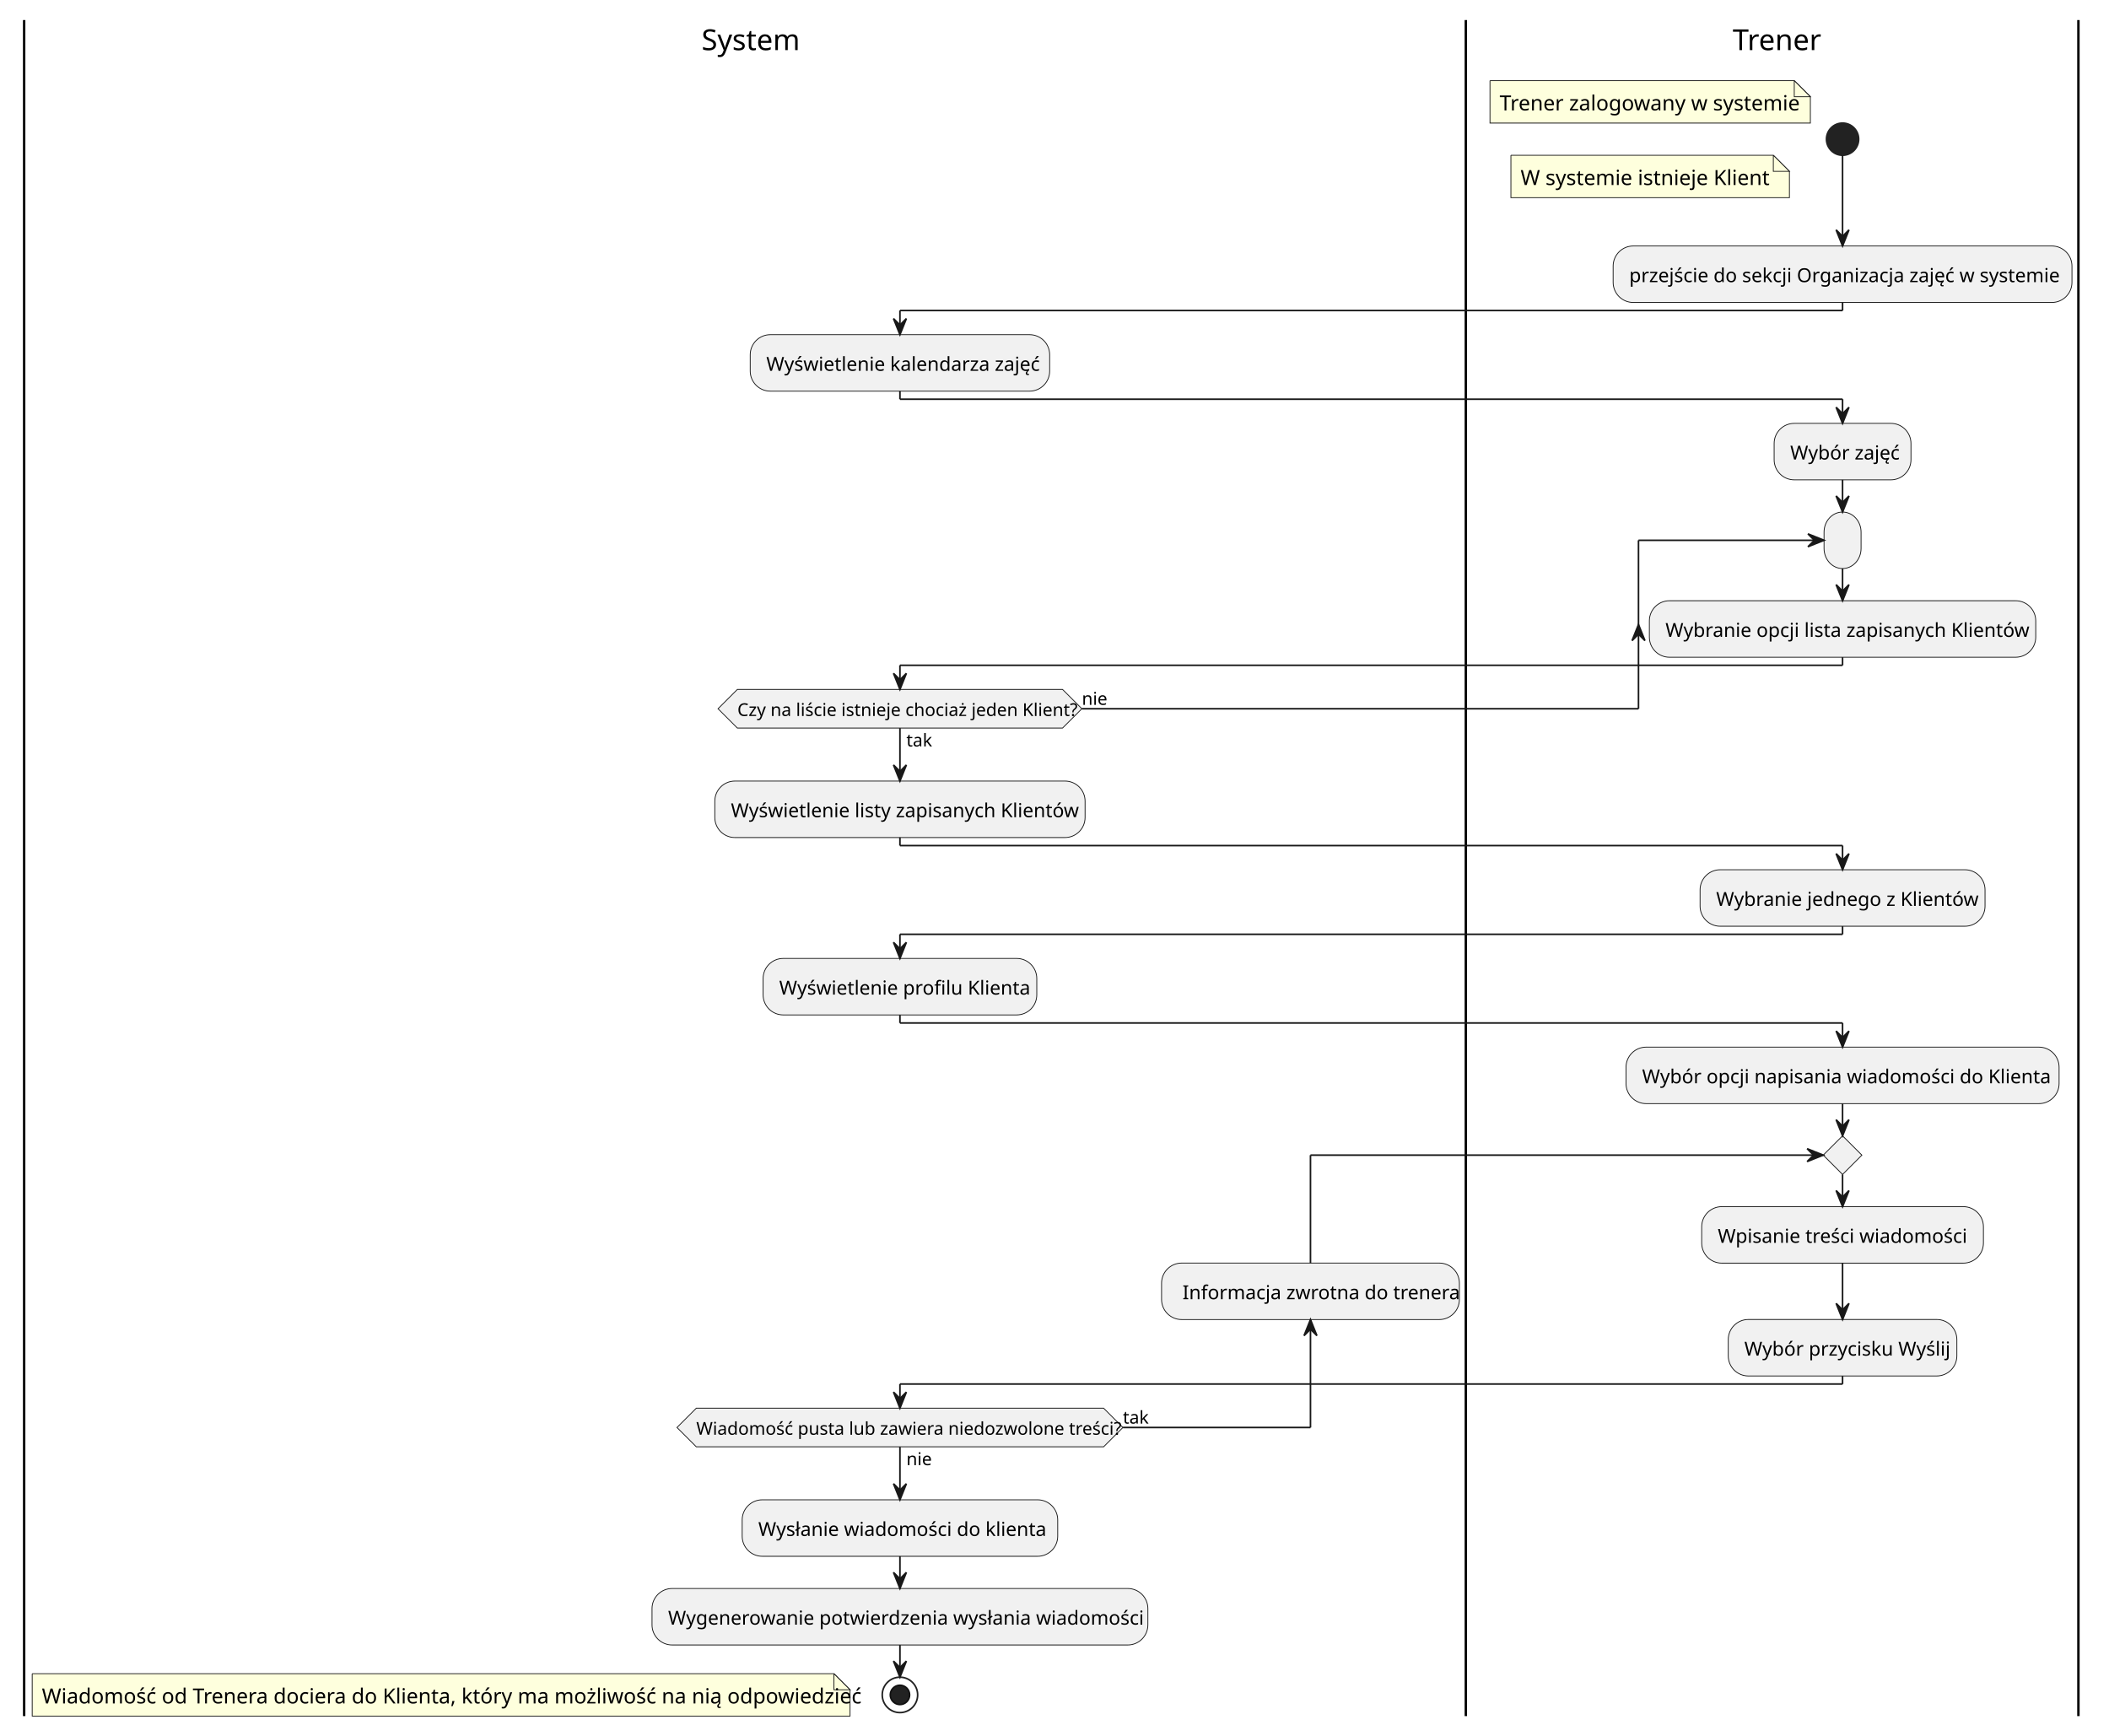
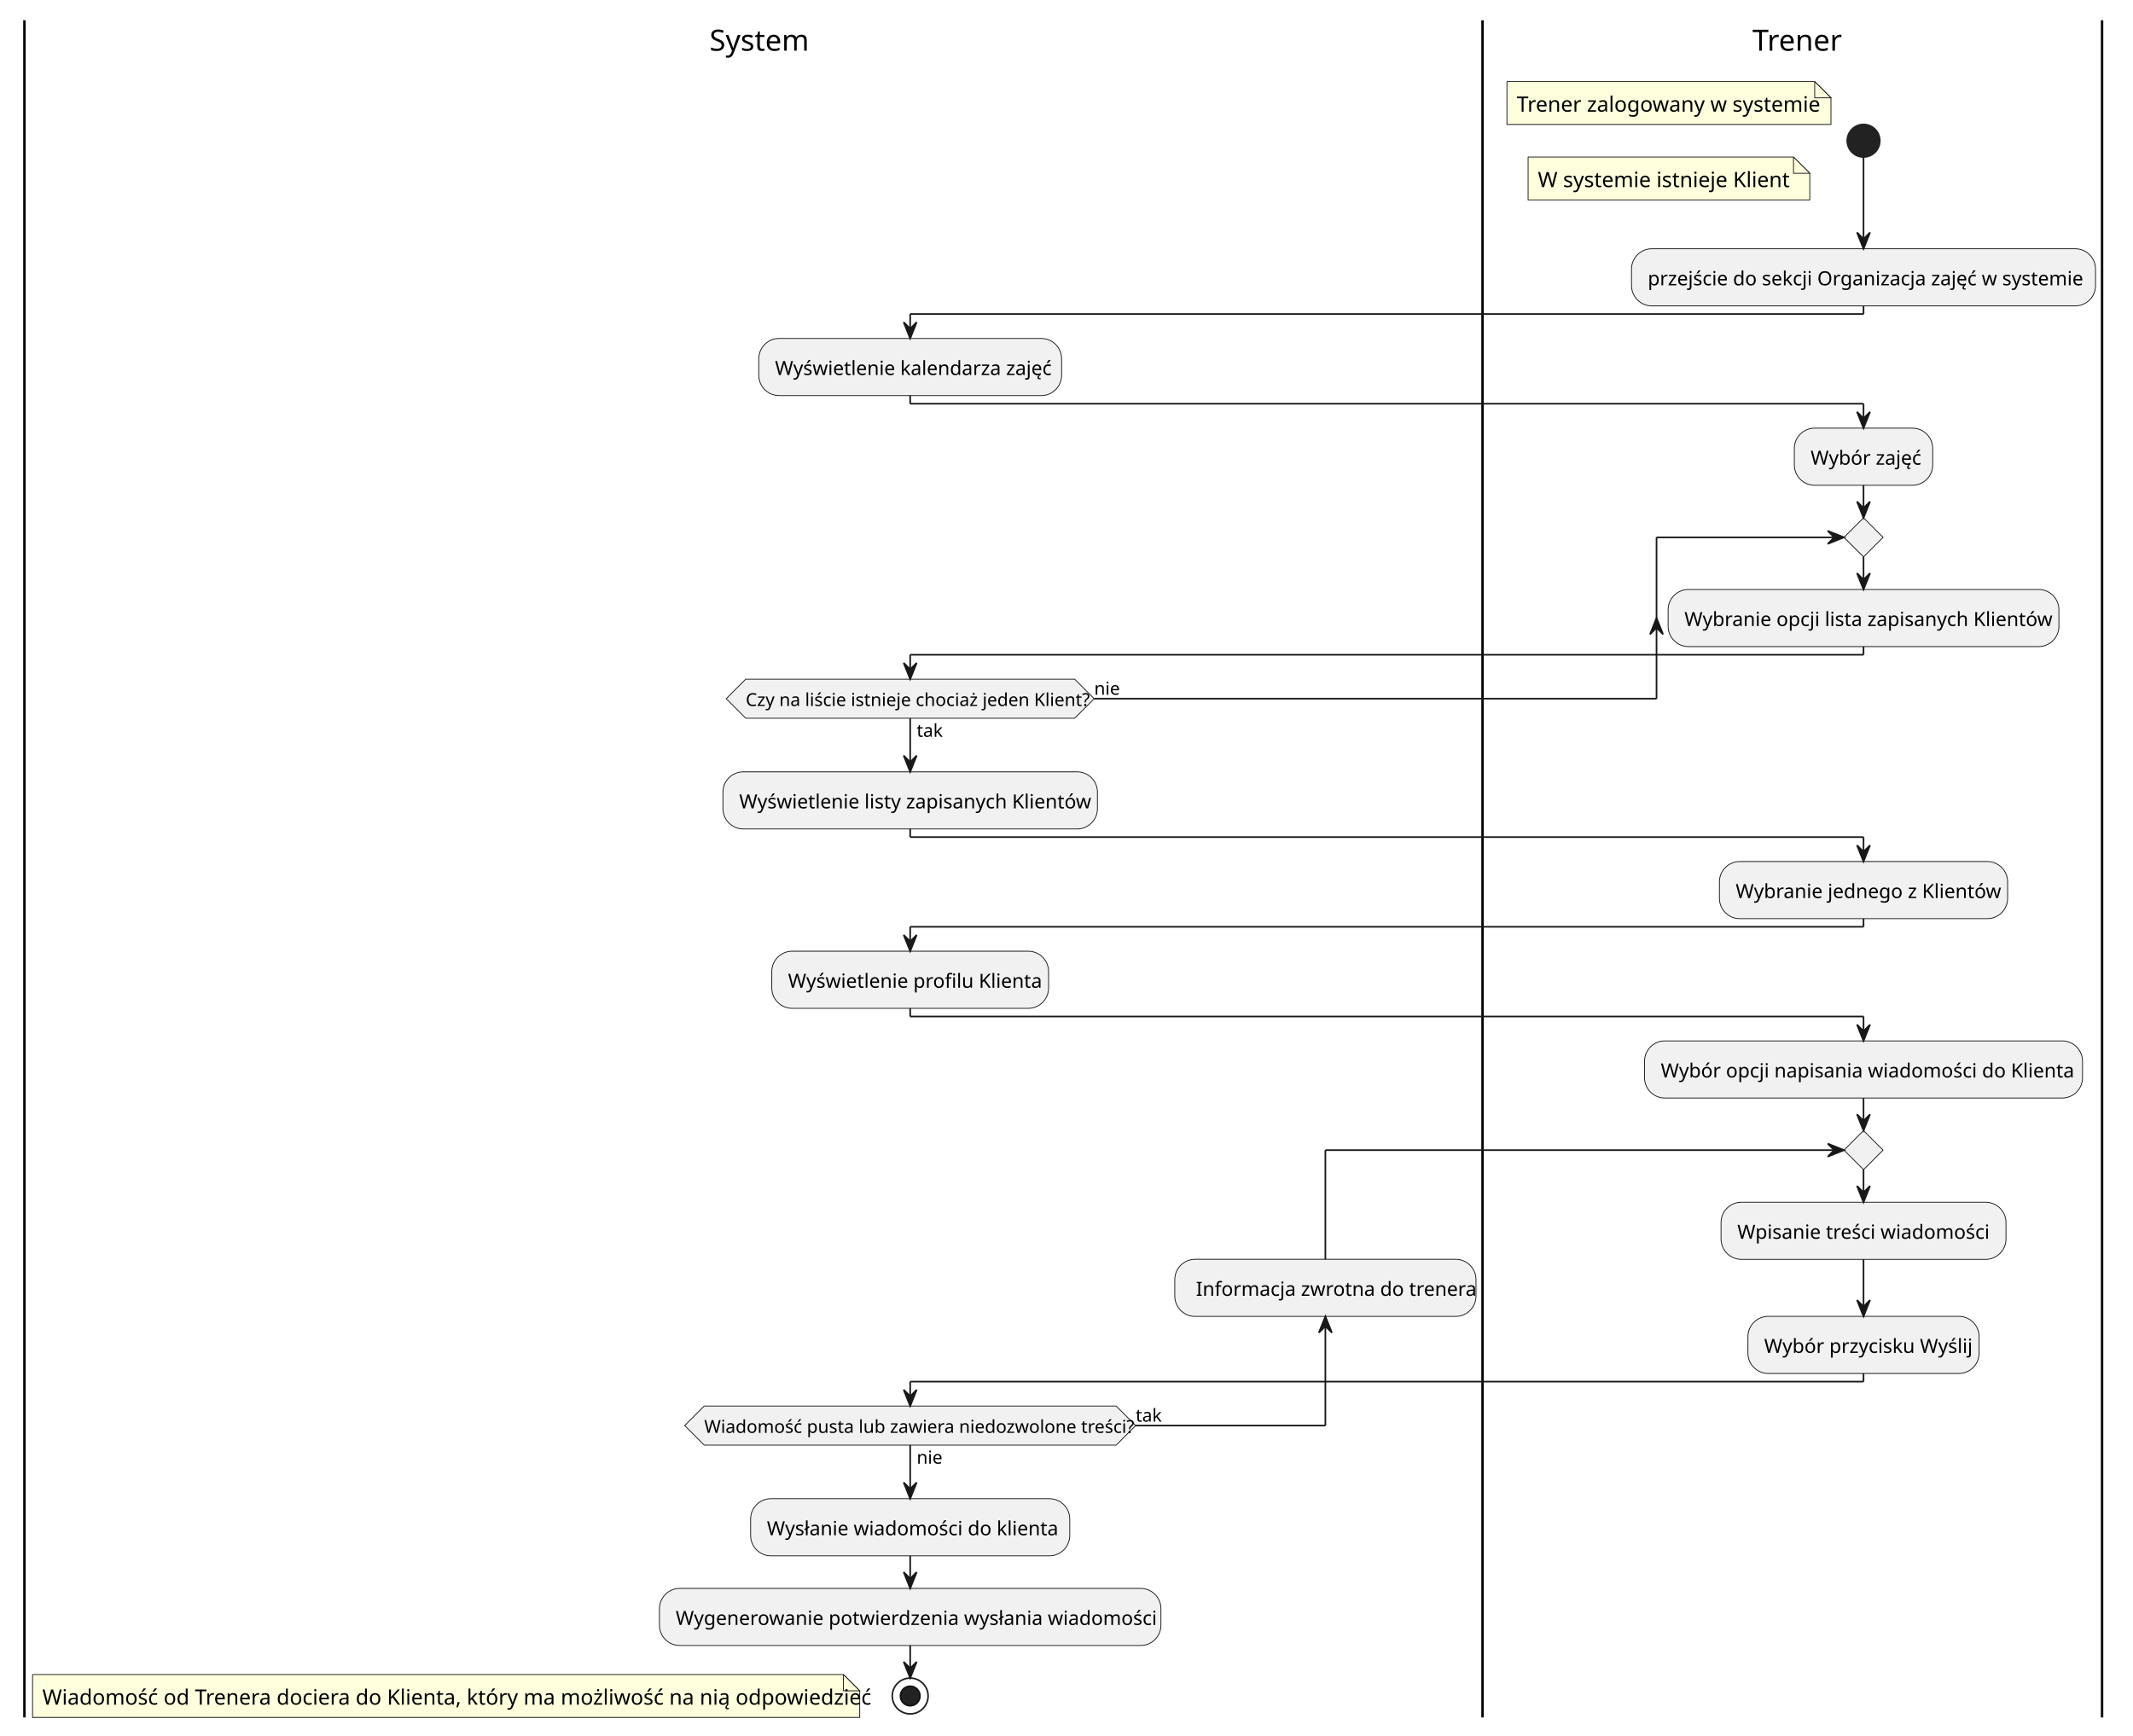
- <svg xmlns="http://www.w3.org/2000/svg" contentStyleType="text/css" height="1078px" preserveAspectRatio="none" style="width:1310px;height:1078px;background:#FFFFFF;" version="1.1" viewBox="0 0 1310 1078" width="1310px" zoomAndPan="magnify">
+ <svg xmlns="http://www.w3.org/2000/svg" contentStyleType="text/css" height="1066px" preserveAspectRatio="none" style="width:1310px;height:1066px;background:#FFFFFF;" version="1.1" viewBox="0 0 1310 1066" width="1310px" zoomAndPan="magnify">
  <defs />
  <g>
    <rect fill="none" height="22.641" style="stroke:none;stroke-width:1.0;" width="1277.5" x="15" y="12.455" />
    <rect fill="#F1F1F1" height="35.094" rx="12.5" ry="12.5" style="stroke:#181818;stroke-width:0.5;" width="186" x="466" y="207.893" />
    <text fill="#000000" font-family="sans-serif" font-size="12" lengthAdjust="spacing" textLength="166" x="476" y="230.35">Wyświetlenie kalendarza zajęć</text>
-     <polygon fill="#F1F1F1" points="458,428.268,660,428.268,672,440.268,660,452.268,458,452.268,446,440.268,458,428.268" style="stroke:#181818;stroke-width:0.5;" />
-     <text fill="#000000" font-family="sans-serif" font-size="11" lengthAdjust="spacing" textLength="14" x="563" y="463.687">tak</text>
-     <text fill="#000000" font-family="sans-serif" font-size="11" lengthAdjust="spacing" textLength="202" x="458" y="444.769">Czy na liście istnieje chociaż jeden Klient?</text>
-     <text fill="#000000" font-family="sans-serif" font-size="11" lengthAdjust="spacing" textLength="14" x="672" y="437.851">nie</text>
-     <rect fill="#F1F1F1" height="35.094" rx="12.5" ry="12.5" style="stroke:#181818;stroke-width:0.5;" width="230" x="444" y="485.187" />
-     <text fill="#000000" font-family="sans-serif" font-size="12" lengthAdjust="spacing" textLength="210" x="454" y="507.644">Wyświetlenie listy zapisanych Klientów</text>
-     <rect fill="#F1F1F1" height="35.094" rx="12.5" ry="12.5" style="stroke:#181818;stroke-width:0.5;" width="170" x="474" y="595.374" />
-     <text fill="#000000" font-family="sans-serif" font-size="12" lengthAdjust="spacing" textLength="150" x="484" y="617.831">Wyświetlenie profilu Klienta</text>
-     <polygon fill="#F1F1F1" points="432.5,874.749,685.5,874.749,697.5,886.749,685.5,898.749,432.5,898.749,420.5,886.749,432.5,874.749" style="stroke:#181818;stroke-width:0.5;" />
-     <text fill="#000000" font-family="sans-serif" font-size="11" lengthAdjust="spacing" textLength="14" x="563" y="910.168">nie</text>
-     <text fill="#000000" font-family="sans-serif" font-size="11" lengthAdjust="spacing" textLength="253" x="432.5" y="891.25">Wiadomość pusta lub zawiera niedozwolone treści?</text>
-     <text fill="#000000" font-family="sans-serif" font-size="11" lengthAdjust="spacing" textLength="14" x="697.5" y="884.332">tak</text>
-     <rect fill="#F1F1F1" height="35.094" rx="12.5" ry="12.5" style="stroke:#181818;stroke-width:0.5;" width="185" x="721.5" y="784.608" />
-     <text fill="#000000" font-family="sans-serif" font-size="12" lengthAdjust="spacing" textLength="162" x="734.5" y="807.065">Informacja zwrotna do trenera</text>
-     <rect fill="#F1F1F1" height="35.094" rx="12.5" ry="12.5" style="stroke:#181818;stroke-width:0.5;" width="196" x="461" y="931.668" />
-     <text fill="#000000" font-family="sans-serif" font-size="12" lengthAdjust="spacing" textLength="176" x="471" y="954.125">Wysłanie wiadomości do klienta</text>
-     <rect fill="#F1F1F1" height="35.094" rx="12.5" ry="12.5" style="stroke:#181818;stroke-width:0.5;" width="308" x="405" y="986.762" />
-     <text fill="#000000" font-family="sans-serif" font-size="12" lengthAdjust="spacing" textLength="288" x="415" y="1009.219">Wygenerowanie potwierdzenia wysłania wiadomości</text>
-     <path d="M20,1039.68 L20,1066.031 L528,1066.031 L528,1049.68 L518,1039.68 L20,1039.68 " fill="#FEFFDD" style="stroke:#181818;stroke-width:0.5;" />
-     <path d="M518,1039.68 L518,1049.68 L528,1049.68 L518,1039.68 " fill="#FEFFDD" style="stroke:#181818;stroke-width:0.5;" />
-     <text fill="#000000" font-family="sans-serif" font-size="13" lengthAdjust="spacing" textLength="487" x="26" y="1058.175">Wiadomość od Trenera dociera do Klienta, który ma możliwość na nią odpowiedzieć</text>
-     <ellipse cx="559" cy="1052.855" fill="none" rx="11" ry="11" style="stroke:#222222;stroke-width:1.0;" />
-     <ellipse cx="559" cy="1052.855" fill="#222222" rx="6" ry="6" style="stroke:#111111;stroke-width:1.0;" />
-     <line style="stroke:#000000;stroke-width:1.5;" x1="15" x2="15" y1="12.455" y2="1066.031" />
+     <polygon fill="#F1F1F1" points="458,417.174,660,417.174,672,429.174,660,441.174,458,441.174,446,429.174,458,417.174" style="stroke:#181818;stroke-width:0.5;" />
+     <text fill="#000000" font-family="sans-serif" font-size="11" lengthAdjust="spacing" textLength="14" x="563" y="452.593">tak</text>
+     <text fill="#000000" font-family="sans-serif" font-size="11" lengthAdjust="spacing" textLength="202" x="458" y="433.675">Czy na liście istnieje chociaż jeden Klient?</text>
+     <text fill="#000000" font-family="sans-serif" font-size="11" lengthAdjust="spacing" textLength="14" x="672" y="426.757">nie</text>
+     <rect fill="#F1F1F1" height="35.094" rx="12.5" ry="12.5" style="stroke:#181818;stroke-width:0.5;" width="230" x="444" y="474.093" />
+     <text fill="#000000" font-family="sans-serif" font-size="12" lengthAdjust="spacing" textLength="210" x="454" y="496.55">Wyświetlenie listy zapisanych Klientów</text>
+     <rect fill="#F1F1F1" height="35.094" rx="12.5" ry="12.5" style="stroke:#181818;stroke-width:0.5;" width="170" x="474" y="584.28" />
+     <text fill="#000000" font-family="sans-serif" font-size="12" lengthAdjust="spacing" textLength="150" x="484" y="606.737">Wyświetlenie profilu Klienta</text>
+     <polygon fill="#F1F1F1" points="432.5,863.655,685.5,863.655,697.5,875.655,685.5,887.655,432.5,887.655,420.5,875.655,432.5,863.655" style="stroke:#181818;stroke-width:0.5;" />
+     <text fill="#000000" font-family="sans-serif" font-size="11" lengthAdjust="spacing" textLength="14" x="563" y="899.074">nie</text>
+     <text fill="#000000" font-family="sans-serif" font-size="11" lengthAdjust="spacing" textLength="253" x="432.5" y="880.156">Wiadomość pusta lub zawiera niedozwolone treści?</text>
+     <text fill="#000000" font-family="sans-serif" font-size="11" lengthAdjust="spacing" textLength="14" x="697.5" y="873.238">tak</text>
+     <rect fill="#F1F1F1" height="35.094" rx="12.5" ry="12.5" style="stroke:#181818;stroke-width:0.5;" width="185" x="721.5" y="773.515" />
+     <text fill="#000000" font-family="sans-serif" font-size="12" lengthAdjust="spacing" textLength="162" x="734.5" y="795.972">Informacja zwrotna do trenera</text>
+     <rect fill="#F1F1F1" height="35.094" rx="12.5" ry="12.5" style="stroke:#181818;stroke-width:0.5;" width="196" x="461" y="920.574" />
+     <text fill="#000000" font-family="sans-serif" font-size="12" lengthAdjust="spacing" textLength="176" x="471" y="943.031">Wysłanie wiadomości do klienta</text>
+     <rect fill="#F1F1F1" height="35.094" rx="12.5" ry="12.5" style="stroke:#181818;stroke-width:0.5;" width="308" x="405" y="975.668" />
+     <text fill="#000000" font-family="sans-serif" font-size="12" lengthAdjust="spacing" textLength="288" x="415" y="998.125">Wygenerowanie potwierdzenia wysłania wiadomości</text>
+     <path d="M20,1028.586 L20,1054.938 L528,1054.938 L528,1038.586 L518,1028.586 L20,1028.586 " fill="#FEFFDD" style="stroke:#181818;stroke-width:0.5;" />
+     <path d="M518,1028.586 L518,1038.586 L528,1038.586 L518,1028.586 " fill="#FEFFDD" style="stroke:#181818;stroke-width:0.5;" />
+     <text fill="#000000" font-family="sans-serif" font-size="13" lengthAdjust="spacing" textLength="487" x="26" y="1047.081">Wiadomość od Trenera dociera do Klienta, który ma możliwość na nią odpowiedzieć</text>
+     <ellipse cx="559" cy="1041.762" fill="none" rx="11" ry="11" style="stroke:#222222;stroke-width:1.0;" />
+     <ellipse cx="559" cy="1041.762" fill="#222222" rx="6" ry="6" style="stroke:#111111;stroke-width:1.0;" />
+     <line style="stroke:#000000;stroke-width:1.5;" x1="15" x2="15" y1="12.455" y2="1054.938" />
    <path d="M925.5,50.096 L925.5,76.447 L1124.5,76.447 L1124.5,60.096 L1114.5,50.096 L925.5,50.096 " fill="#FEFFDD" style="stroke:#181818;stroke-width:0.5;" />
    <path d="M1114.5,50.096 L1114.5,60.096 L1124.5,60.096 L1114.5,50.096 " fill="#FEFFDD" style="stroke:#181818;stroke-width:0.5;" />
    <text fill="#000000" font-family="sans-serif" font-size="13" lengthAdjust="spacing" textLength="178" x="931.5" y="68.591">Trener zalogowany w systemie</text>
    <path d="M938.5,96.447 L938.5,122.799 L1111.5,122.799 L1111.5,106.447 L1101.5,96.447 L938.5,96.447 " fill="#FEFFDD" style="stroke:#181818;stroke-width:0.5;" />
    <path d="M1101.5,96.447 L1101.5,106.447 L1111.5,106.447 L1101.5,96.447 " fill="#FEFFDD" style="stroke:#181818;stroke-width:0.5;" />
    <text fill="#000000" font-family="sans-serif" font-size="13" lengthAdjust="spacing" textLength="152" x="944.5" y="114.942">W systemie istnieje Klient</text>
    <ellipse cx="1144.5" cy="86.447" fill="#222222" rx="10" ry="10" style="stroke:#222222;stroke-width:1.0;" />
    <rect fill="#F1F1F1" height="35.094" rx="12.5" ry="12.5" style="stroke:#181818;stroke-width:0.5;" width="285" x="1002" y="152.799" />
    <text fill="#000000" font-family="sans-serif" font-size="12" lengthAdjust="spacing" textLength="265" x="1012" y="175.256">przejście do sekcji Organizacja zajęć w systemie</text>
    <rect fill="#F1F1F1" height="35.094" rx="12.5" ry="12.5" style="stroke:#181818;stroke-width:0.5;" width="85" x="1102" y="262.986" />
    <text fill="#000000" font-family="sans-serif" font-size="12" lengthAdjust="spacing" textLength="65" x="1112" y="285.443">Wybór zajęć</text>
-     <rect fill="#F1F1F1" height="35.094" rx="12.5" ry="12.5" style="stroke:#181818;stroke-width:0.5;" width="240" x="1024.5" y="373.174" />
-     <text fill="#000000" font-family="sans-serif" font-size="12" lengthAdjust="spacing" textLength="220" x="1034.5" y="395.631">Wybranie opcji lista zapisanych Klientów</text>
-     <rect fill="#F1F1F1" height="35.094" rx="12.5" ry="12.5" style="stroke:#181818;stroke-width:0.5;" width="23" x="1133" y="318.08" />
-     <text fill="#000000" font-family="sans-serif" font-size="12" lengthAdjust="spacing" textLength="3" x="1143" y="340.537"> </text>
-     <rect fill="#F1F1F1" height="35.094" rx="12.5" ry="12.5" style="stroke:#181818;stroke-width:0.5;" width="177" x="1056" y="540.28" />
-     <text fill="#000000" font-family="sans-serif" font-size="12" lengthAdjust="spacing" textLength="157" x="1066" y="562.737">Wybranie jednego z Klientów</text>
-     <rect fill="#F1F1F1" height="35.094" rx="12.5" ry="12.5" style="stroke:#181818;stroke-width:0.5;" width="269" x="1010" y="650.468" />
-     <text fill="#000000" font-family="sans-serif" font-size="12" lengthAdjust="spacing" textLength="249" x="1020" y="672.925">Wybór opcji napisania wiadomości do Klienta</text>
-     <rect fill="#F1F1F1" height="35.094" rx="12.5" ry="12.5" style="stroke:#181818;stroke-width:0.5;" width="175" x="1057" y="749.562" />
-     <text fill="#000000" font-family="sans-serif" font-size="12" lengthAdjust="spacing" textLength="155" x="1067" y="772.019">Wpisanie treści wiadomości</text>
-     <rect fill="#F1F1F1" height="35.094" rx="12.5" ry="12.5" style="stroke:#181818;stroke-width:0.5;" width="142" x="1073.5" y="819.655" />
-     <text fill="#000000" font-family="sans-serif" font-size="12" lengthAdjust="spacing" textLength="122" x="1083.5" y="842.112">Wybór przycisku Wyślij</text>
-     <polygon fill="#F1F1F1" points="1144.5,705.562,1156.5,717.562,1144.5,729.562,1132.5,717.562,1144.5,705.562" style="stroke:#181818;stroke-width:0.5;" />
-     <line style="stroke:#000000;stroke-width:1.5;" x1="910.5" x2="910.5" y1="12.455" y2="1066.031" />
-     <line style="stroke:#000000;stroke-width:1.5;" x1="1291" x2="1291" y1="12.455" y2="1066.031" />
-     <line style="stroke:#181818;stroke-width:1.0;" x1="559" x2="559" y1="452.268" y2="485.187" />
-     <polygon fill="#181818" points="555,475.187,559,485.187,563,475.187,559,479.187" style="stroke:#181818;stroke-width:1.0;" />
-     <line style="stroke:#181818;stroke-width:1.0;" x1="697.5" x2="814" y1="886.749" y2="886.749" />
-     <line style="stroke:#181818;stroke-width:1.0;" x1="814" x2="814" y1="819.702" y2="886.749" />
-     <polygon fill="#181818" points="810,829.702,814,819.702,818,829.702,814,825.702" style="stroke:#181818;stroke-width:1.0;" />
-     <line style="stroke:#181818;stroke-width:1.0;" x1="559" x2="559" y1="898.749" y2="931.668" />
-     <polygon fill="#181818" points="555,921.668,559,931.668,563,921.668,559,925.668" style="stroke:#181818;stroke-width:1.0;" />
-     <line style="stroke:#181818;stroke-width:1.0;" x1="559" x2="559" y1="966.762" y2="986.762" />
-     <polygon fill="#181818" points="555,976.762,559,986.762,563,976.762,559,980.762" style="stroke:#181818;stroke-width:1.0;" />
-     <line style="stroke:#181818;stroke-width:1.0;" x1="559" x2="559" y1="1021.856" y2="1041.855" />
-     <polygon fill="#181818" points="555,1031.855,559,1041.855,563,1031.855,559,1035.855" style="stroke:#181818;stroke-width:1.0;" />
+     <rect fill="#F1F1F1" height="35.094" rx="12.5" ry="12.5" style="stroke:#181818;stroke-width:0.5;" width="240" x="1024.5" y="362.08" />
+     <text fill="#000000" font-family="sans-serif" font-size="12" lengthAdjust="spacing" textLength="220" x="1034.5" y="384.537">Wybranie opcji lista zapisanych Klientów</text>
+     <polygon fill="#F1F1F1" points="1144.5,318.08,1156.5,330.08,1144.5,342.08,1132.5,330.08,1144.5,318.08" style="stroke:#181818;stroke-width:0.5;" />
+     <rect fill="#F1F1F1" height="35.094" rx="12.5" ry="12.5" style="stroke:#181818;stroke-width:0.5;" width="177" x="1056" y="529.187" />
+     <text fill="#000000" font-family="sans-serif" font-size="12" lengthAdjust="spacing" textLength="157" x="1066" y="551.644">Wybranie jednego z Klientów</text>
+     <rect fill="#F1F1F1" height="35.094" rx="12.5" ry="12.5" style="stroke:#181818;stroke-width:0.5;" width="269" x="1010" y="639.374" />
+     <text fill="#000000" font-family="sans-serif" font-size="12" lengthAdjust="spacing" textLength="249" x="1020" y="661.831">Wybór opcji napisania wiadomości do Klienta</text>
+     <rect fill="#F1F1F1" height="35.094" rx="12.5" ry="12.5" style="stroke:#181818;stroke-width:0.5;" width="175" x="1057" y="738.468" />
+     <text fill="#000000" font-family="sans-serif" font-size="12" lengthAdjust="spacing" textLength="155" x="1067" y="760.925">Wpisanie treści wiadomości</text>
+     <rect fill="#F1F1F1" height="35.094" rx="12.5" ry="12.5" style="stroke:#181818;stroke-width:0.5;" width="142" x="1073.5" y="808.562" />
+     <text fill="#000000" font-family="sans-serif" font-size="12" lengthAdjust="spacing" textLength="122" x="1083.5" y="831.019">Wybór przycisku Wyślij</text>
+     <polygon fill="#F1F1F1" points="1144.5,694.468,1156.5,706.468,1144.5,718.468,1132.5,706.468,1144.5,694.468" style="stroke:#181818;stroke-width:0.5;" />
+     <line style="stroke:#000000;stroke-width:1.5;" x1="910.5" x2="910.5" y1="12.455" y2="1054.938" />
+     <line style="stroke:#000000;stroke-width:1.5;" x1="1291" x2="1291" y1="12.455" y2="1054.938" />
+     <line style="stroke:#181818;stroke-width:1.0;" x1="559" x2="559" y1="441.174" y2="474.093" />
+     <polygon fill="#181818" points="555,464.093,559,474.093,563,464.093,559,468.093" style="stroke:#181818;stroke-width:1.0;" />
+     <line style="stroke:#181818;stroke-width:1.0;" x1="697.5" x2="814" y1="875.655" y2="875.655" />
+     <line style="stroke:#181818;stroke-width:1.0;" x1="814" x2="814" y1="808.608" y2="875.655" />
+     <polygon fill="#181818" points="810,818.608,814,808.608,818,818.608,814,814.608" style="stroke:#181818;stroke-width:1.0;" />
+     <line style="stroke:#181818;stroke-width:1.0;" x1="559" x2="559" y1="887.655" y2="920.574" />
+     <polygon fill="#181818" points="555,910.574,559,920.574,563,910.574,559,914.574" style="stroke:#181818;stroke-width:1.0;" />
+     <line style="stroke:#181818;stroke-width:1.0;" x1="559" x2="559" y1="955.668" y2="975.668" />
+     <polygon fill="#181818" points="555,965.668,559,975.668,563,965.668,559,969.668" style="stroke:#181818;stroke-width:1.0;" />
+     <line style="stroke:#181818;stroke-width:1.0;" x1="559" x2="559" y1="1010.762" y2="1030.762" />
+     <polygon fill="#181818" points="555,1020.762,559,1030.762,563,1020.762,559,1024.762" style="stroke:#181818;stroke-width:1.0;" />
    <line style="stroke:#181818;stroke-width:1.0;" x1="1144.5" x2="1144.5" y1="96.447" y2="152.799" />
    <polygon fill="#181818" points="1140.5,142.799,1144.5,152.799,1148.5,142.799,1144.5,146.799" style="stroke:#181818;stroke-width:1.0;" />
-     <line style="stroke:#181818;stroke-width:1.0;" x1="1144.5" x2="1144.5" y1="353.174" y2="373.174" />
-     <polygon fill="#181818" points="1140.5,363.174,1144.5,373.174,1148.5,363.174,1144.5,367.174" style="stroke:#181818;stroke-width:1.0;" />
+     <line style="stroke:#181818;stroke-width:1.0;" x1="1144.5" x2="1144.5" y1="342.08" y2="362.08" />
+     <polygon fill="#181818" points="1140.5,352.08,1144.5,362.08,1148.5,352.08,1144.5,356.08" style="stroke:#181818;stroke-width:1.0;" />
    <line style="stroke:#181818;stroke-width:1.0;" x1="1144.5" x2="1144.5" y1="298.08" y2="318.08" />
    <polygon fill="#181818" points="1140.5,308.08,1144.5,318.08,1148.5,308.08,1144.5,312.08" style="stroke:#181818;stroke-width:1.0;" />
-     <line style="stroke:#181818;stroke-width:1.0;" x1="1144.5" x2="1144.5" y1="784.655" y2="819.655" />
-     <polygon fill="#181818" points="1140.5,809.655,1144.5,819.655,1148.5,809.655,1144.5,813.655" style="stroke:#181818;stroke-width:1.0;" />
-     <line style="stroke:#181818;stroke-width:1.0;" x1="1144.5" x2="1144.5" y1="729.562" y2="749.562" />
-     <polygon fill="#181818" points="1140.5,739.562,1144.5,749.562,1148.5,739.562,1144.5,743.562" style="stroke:#181818;stroke-width:1.0;" />
-     <line style="stroke:#181818;stroke-width:1.0;" x1="1144.5" x2="1144.5" y1="685.562" y2="705.562" />
-     <polygon fill="#181818" points="1140.5,695.562,1144.5,705.562,1148.5,695.562,1144.5,699.562" style="stroke:#181818;stroke-width:1.0;" />
+     <line style="stroke:#181818;stroke-width:1.0;" x1="1144.5" x2="1144.5" y1="773.562" y2="808.562" />
+     <polygon fill="#181818" points="1140.5,798.562,1144.5,808.562,1148.5,798.562,1144.5,802.562" style="stroke:#181818;stroke-width:1.0;" />
+     <line style="stroke:#181818;stroke-width:1.0;" x1="1144.5" x2="1144.5" y1="718.468" y2="738.468" />
+     <polygon fill="#181818" points="1140.5,728.468,1144.5,738.468,1148.5,728.468,1144.5,732.468" style="stroke:#181818;stroke-width:1.0;" />
+     <line style="stroke:#181818;stroke-width:1.0;" x1="1144.5" x2="1144.5" y1="674.468" y2="694.468" />
+     <polygon fill="#181818" points="1140.5,684.468,1144.5,694.468,1148.5,684.468,1144.5,688.468" style="stroke:#181818;stroke-width:1.0;" />
    <line style="stroke:#181818;stroke-width:1.0;" x1="1144.5" x2="1144.5" y1="187.893" y2="192.893" />
    <line style="stroke:#181818;stroke-width:1.0;" x1="1144.5" x2="559" y1="192.893" y2="192.893" />
    <line style="stroke:#181818;stroke-width:1.0;" x1="559" x2="559" y1="192.893" y2="207.893" />
    <polygon fill="#181818" points="555,197.893,559,207.893,563,197.893,559,201.893" style="stroke:#181818;stroke-width:1.0;" />
    <line style="stroke:#181818;stroke-width:1.0;" x1="559" x2="559" y1="242.986" y2="247.986" />
    <line style="stroke:#181818;stroke-width:1.0;" x1="559" x2="1144.5" y1="247.986" y2="247.986" />
    <line style="stroke:#181818;stroke-width:1.0;" x1="1144.5" x2="1144.5" y1="247.986" y2="262.986" />
    <polygon fill="#181818" points="1140.5,252.986,1144.5,262.986,1148.5,252.986,1144.5,256.986" style="stroke:#181818;stroke-width:1.0;" />
-     <line style="stroke:#181818;stroke-width:1.0;" x1="672" x2="1017.75" y1="440.268" y2="440.268" />
-     <polygon fill="#181818" points="1013.75,397.947,1017.75,387.947,1021.75,397.947,1017.75,393.947" style="stroke:#181818;stroke-width:1.0;" />
-     <line style="stroke:#181818;stroke-width:1.0;" x1="1017.75" x2="1017.75" y1="335.627" y2="440.268" />
-     <line style="stroke:#181818;stroke-width:1.0;" x1="1017.75" x2="1133" y1="335.627" y2="335.627" />
-     <polygon fill="#181818" points="1123,331.627,1133,335.627,1123,339.627,1127,335.627" style="stroke:#181818;stroke-width:1.0;" />
-     <line style="stroke:#181818;stroke-width:1.0;" x1="1144.5" x2="1144.5" y1="408.268" y2="413.268" />
-     <line style="stroke:#181818;stroke-width:1.0;" x1="1144.5" x2="559" y1="413.268" y2="413.268" />
-     <line style="stroke:#181818;stroke-width:1.0;" x1="559" x2="559" y1="413.268" y2="428.268" />
-     <polygon fill="#181818" points="555,418.268,559,428.268,563,418.268,559,422.268" style="stroke:#181818;stroke-width:1.0;" />
-     <line style="stroke:#181818;stroke-width:1.0;" x1="559" x2="559" y1="520.28" y2="525.28" />
-     <line style="stroke:#181818;stroke-width:1.0;" x1="559" x2="1144.5" y1="525.28" y2="525.28" />
-     <line style="stroke:#181818;stroke-width:1.0;" x1="1144.5" x2="1144.5" y1="525.28" y2="540.28" />
-     <polygon fill="#181818" points="1140.5,530.28,1144.5,540.28,1148.5,530.28,1144.5,534.28" style="stroke:#181818;stroke-width:1.0;" />
-     <line style="stroke:#181818;stroke-width:1.0;" x1="1144.5" x2="1144.5" y1="575.374" y2="580.374" />
-     <line style="stroke:#181818;stroke-width:1.0;" x1="1144.5" x2="559" y1="580.374" y2="580.374" />
-     <line style="stroke:#181818;stroke-width:1.0;" x1="559" x2="559" y1="580.374" y2="595.374" />
-     <polygon fill="#181818" points="555,585.374,559,595.374,563,585.374,559,589.374" style="stroke:#181818;stroke-width:1.0;" />
-     <line style="stroke:#181818;stroke-width:1.0;" x1="559" x2="559" y1="630.468" y2="635.468" />
-     <line style="stroke:#181818;stroke-width:1.0;" x1="559" x2="1144.5" y1="635.468" y2="635.468" />
-     <line style="stroke:#181818;stroke-width:1.0;" x1="1144.5" x2="1144.5" y1="635.468" y2="650.468" />
-     <polygon fill="#181818" points="1140.5,640.468,1144.5,650.468,1148.5,640.468,1144.5,644.468" style="stroke:#181818;stroke-width:1.0;" />
-     <line style="stroke:#181818;stroke-width:1.0;" x1="814" x2="814" y1="717.562" y2="784.608" />
-     <line style="stroke:#181818;stroke-width:1.0;" x1="814" x2="1132.5" y1="717.562" y2="717.562" />
-     <polygon fill="#181818" points="1122.5,713.562,1132.5,717.562,1122.5,721.562,1126.5,717.562" style="stroke:#181818;stroke-width:1.0;" />
-     <line style="stroke:#181818;stroke-width:1.0;" x1="1144.5" x2="1144.5" y1="854.749" y2="859.749" />
-     <line style="stroke:#181818;stroke-width:1.0;" x1="1144.5" x2="559" y1="859.749" y2="859.749" />
-     <line style="stroke:#181818;stroke-width:1.0;" x1="559" x2="559" y1="859.749" y2="874.749" />
-     <polygon fill="#181818" points="555,864.749,559,874.749,563,864.749,559,868.749" style="stroke:#181818;stroke-width:1.0;" />
+     <line style="stroke:#181818;stroke-width:1.0;" x1="672" x2="1017.375" y1="429.174" y2="429.174" />
+     <polygon fill="#181818" points="1013.375,389.627,1017.375,379.627,1021.375,389.627,1017.375,385.627" style="stroke:#181818;stroke-width:1.0;" />
+     <line style="stroke:#181818;stroke-width:1.0;" x1="1017.375" x2="1017.375" y1="330.08" y2="429.174" />
+     <line style="stroke:#181818;stroke-width:1.0;" x1="1017.375" x2="1132.5" y1="330.08" y2="330.08" />
+     <polygon fill="#181818" points="1122.5,326.08,1132.5,330.08,1122.5,334.08,1126.5,330.08" style="stroke:#181818;stroke-width:1.0;" />
+     <line style="stroke:#181818;stroke-width:1.0;" x1="1144.5" x2="1144.5" y1="397.174" y2="402.174" />
+     <line style="stroke:#181818;stroke-width:1.0;" x1="1144.5" x2="559" y1="402.174" y2="402.174" />
+     <line style="stroke:#181818;stroke-width:1.0;" x1="559" x2="559" y1="402.174" y2="417.174" />
+     <polygon fill="#181818" points="555,407.174,559,417.174,563,407.174,559,411.174" style="stroke:#181818;stroke-width:1.0;" />
+     <line style="stroke:#181818;stroke-width:1.0;" x1="559" x2="559" y1="509.187" y2="514.187" />
+     <line style="stroke:#181818;stroke-width:1.0;" x1="559" x2="1144.5" y1="514.187" y2="514.187" />
+     <line style="stroke:#181818;stroke-width:1.0;" x1="1144.5" x2="1144.5" y1="514.187" y2="529.187" />
+     <polygon fill="#181818" points="1140.5,519.187,1144.5,529.187,1148.5,519.187,1144.5,523.187" style="stroke:#181818;stroke-width:1.0;" />
+     <line style="stroke:#181818;stroke-width:1.0;" x1="1144.5" x2="1144.5" y1="564.28" y2="569.28" />
+     <line style="stroke:#181818;stroke-width:1.0;" x1="1144.5" x2="559" y1="569.28" y2="569.28" />
+     <line style="stroke:#181818;stroke-width:1.0;" x1="559" x2="559" y1="569.28" y2="584.28" />
+     <polygon fill="#181818" points="555,574.28,559,584.28,563,574.28,559,578.28" style="stroke:#181818;stroke-width:1.0;" />
+     <line style="stroke:#181818;stroke-width:1.0;" x1="559" x2="559" y1="619.374" y2="624.374" />
+     <line style="stroke:#181818;stroke-width:1.0;" x1="559" x2="1144.5" y1="624.374" y2="624.374" />
+     <line style="stroke:#181818;stroke-width:1.0;" x1="1144.5" x2="1144.5" y1="624.374" y2="639.374" />
+     <polygon fill="#181818" points="1140.5,629.374,1144.5,639.374,1148.5,629.374,1144.5,633.374" style="stroke:#181818;stroke-width:1.0;" />
+     <line style="stroke:#181818;stroke-width:1.0;" x1="814" x2="814" y1="706.468" y2="773.515" />
+     <line style="stroke:#181818;stroke-width:1.0;" x1="814" x2="1132.5" y1="706.468" y2="706.468" />
+     <polygon fill="#181818" points="1122.5,702.468,1132.5,706.468,1122.5,710.468,1126.5,706.468" style="stroke:#181818;stroke-width:1.0;" />
+     <line style="stroke:#181818;stroke-width:1.0;" x1="1144.5" x2="1144.5" y1="843.655" y2="848.655" />
+     <line style="stroke:#181818;stroke-width:1.0;" x1="1144.5" x2="559" y1="848.655" y2="848.655" />
+     <line style="stroke:#181818;stroke-width:1.0;" x1="559" x2="559" y1="848.655" y2="863.655" />
+     <polygon fill="#181818" points="555,853.655,559,863.655,563,853.655,559,857.655" style="stroke:#181818;stroke-width:1.0;" />
    <text fill="#000000" font-family="sans-serif" font-size="18" lengthAdjust="spacing" textLength="59" x="435.75" y="31.141">System</text>
    <text fill="#000000" font-family="sans-serif" font-size="18" lengthAdjust="spacing" textLength="54" x="1076.25" y="31.141">Trener</text>
  </g>
</svg>
